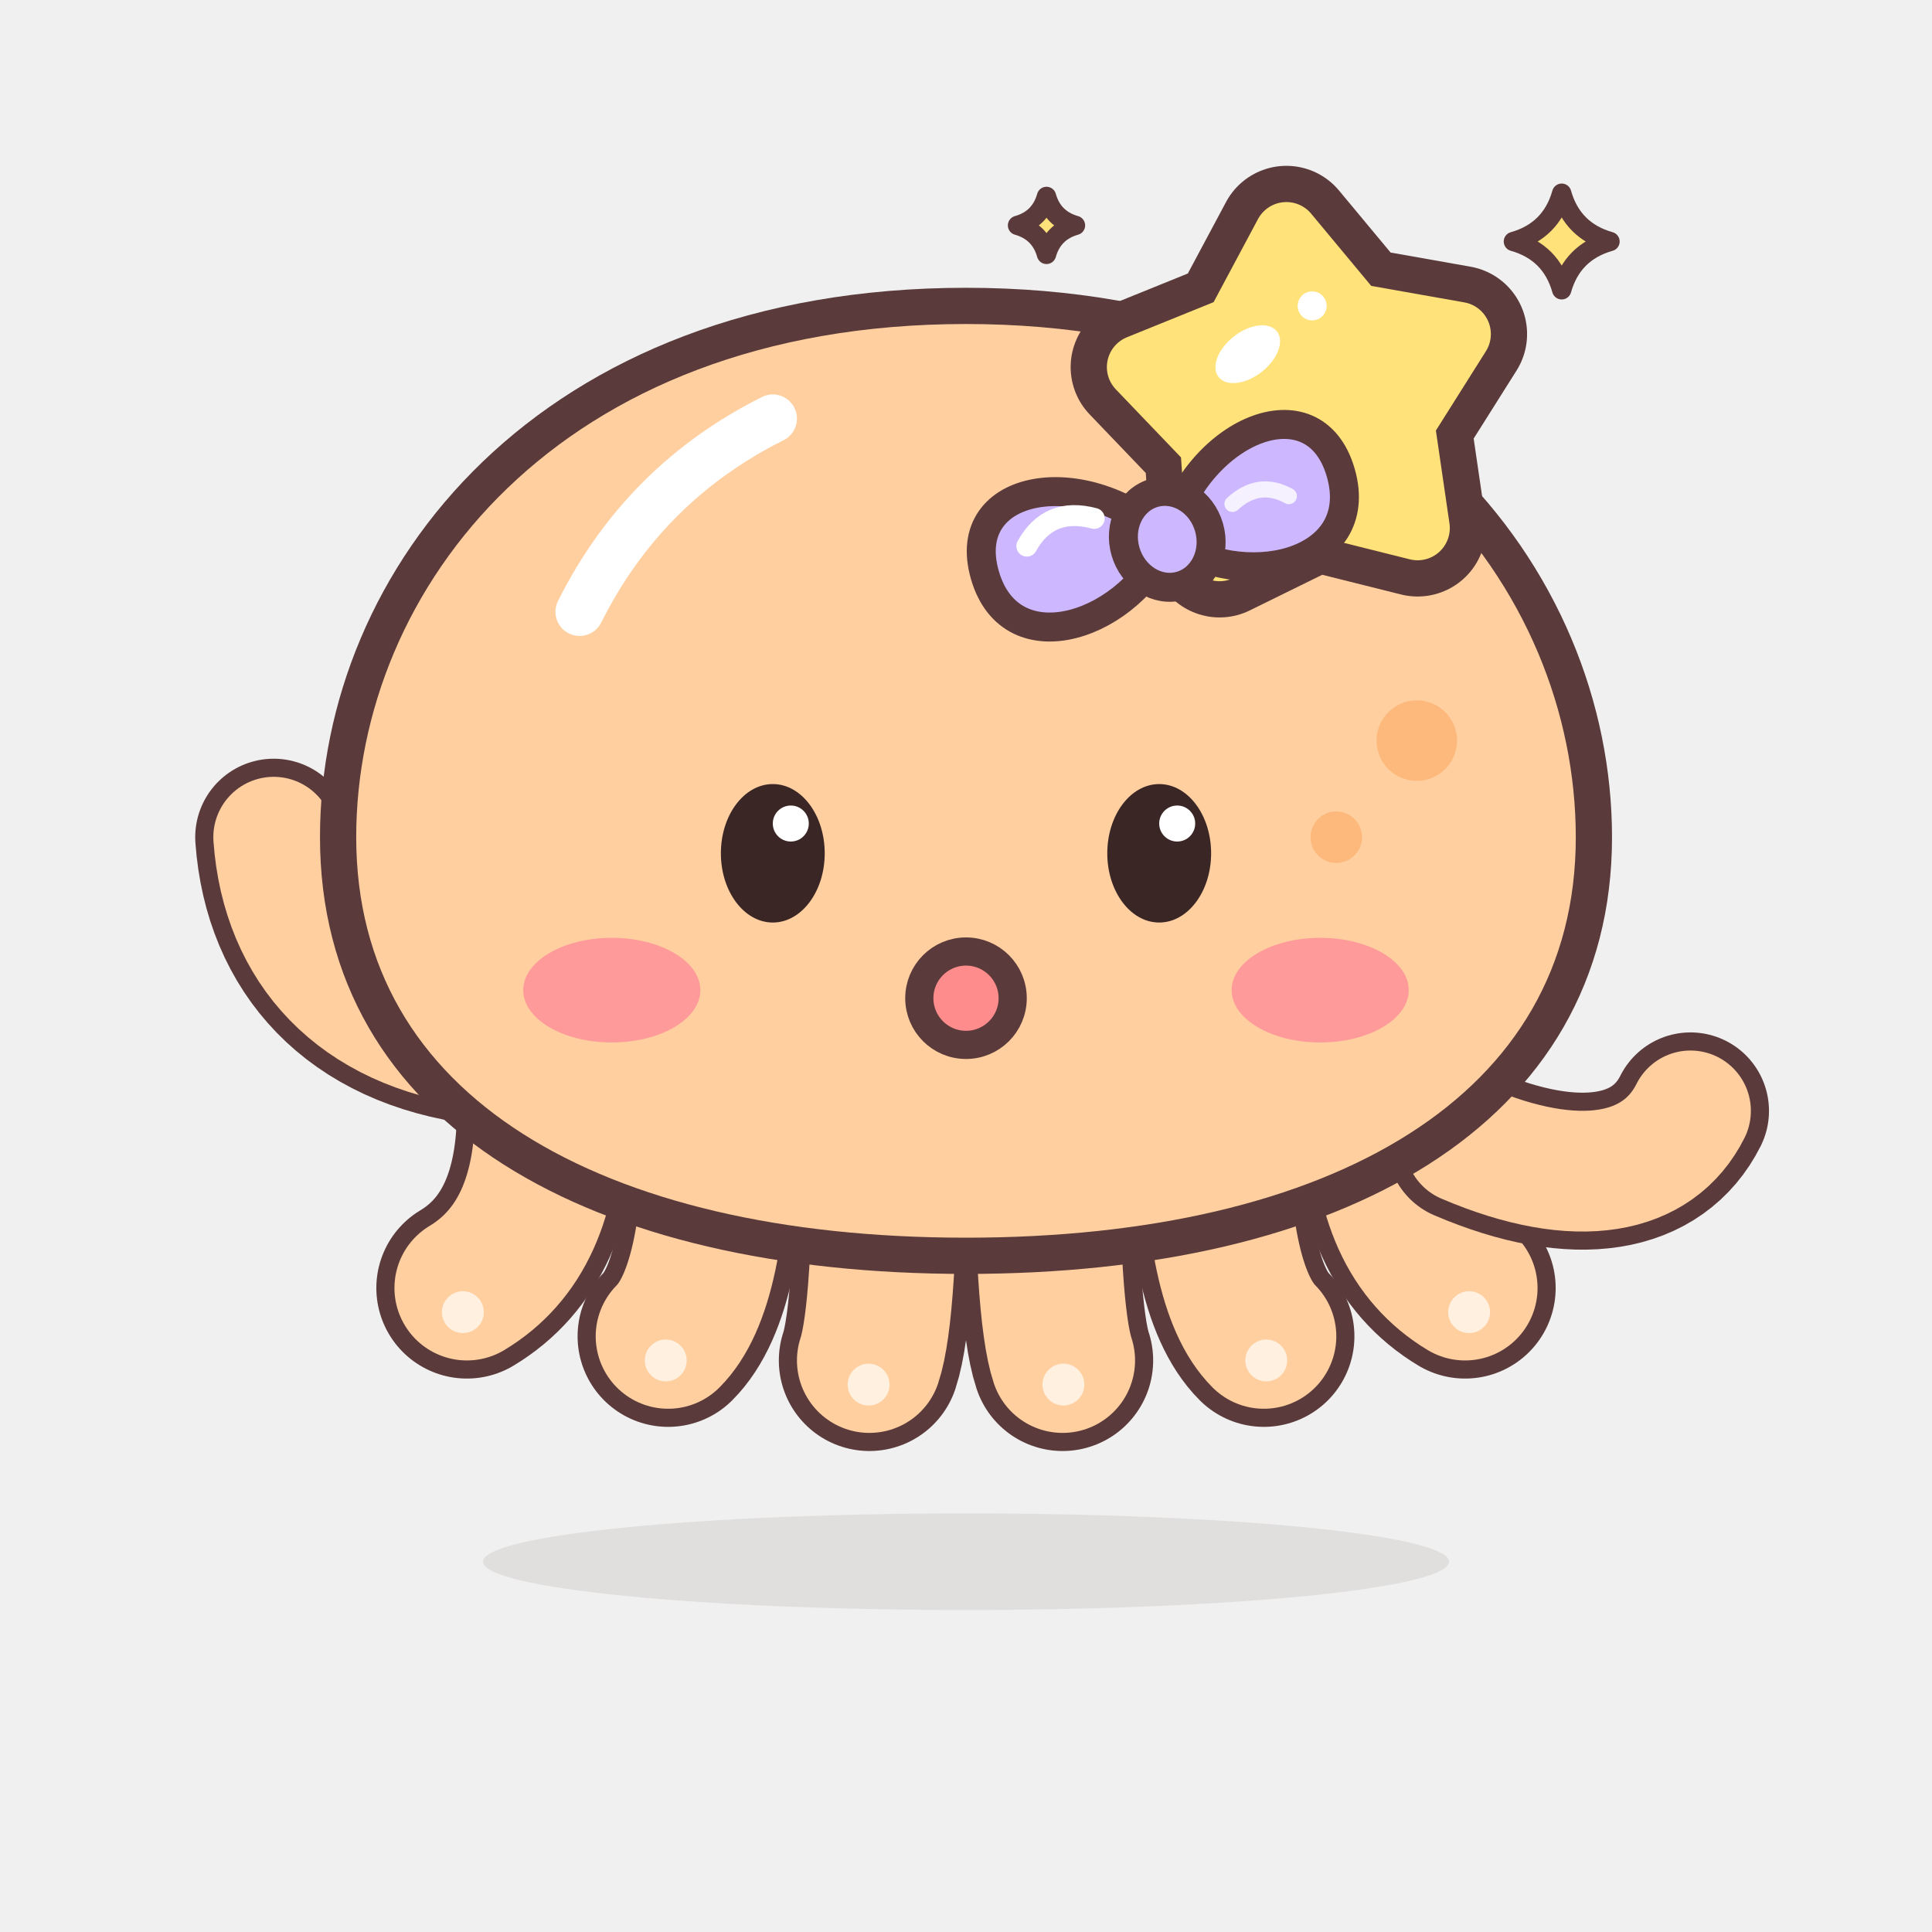
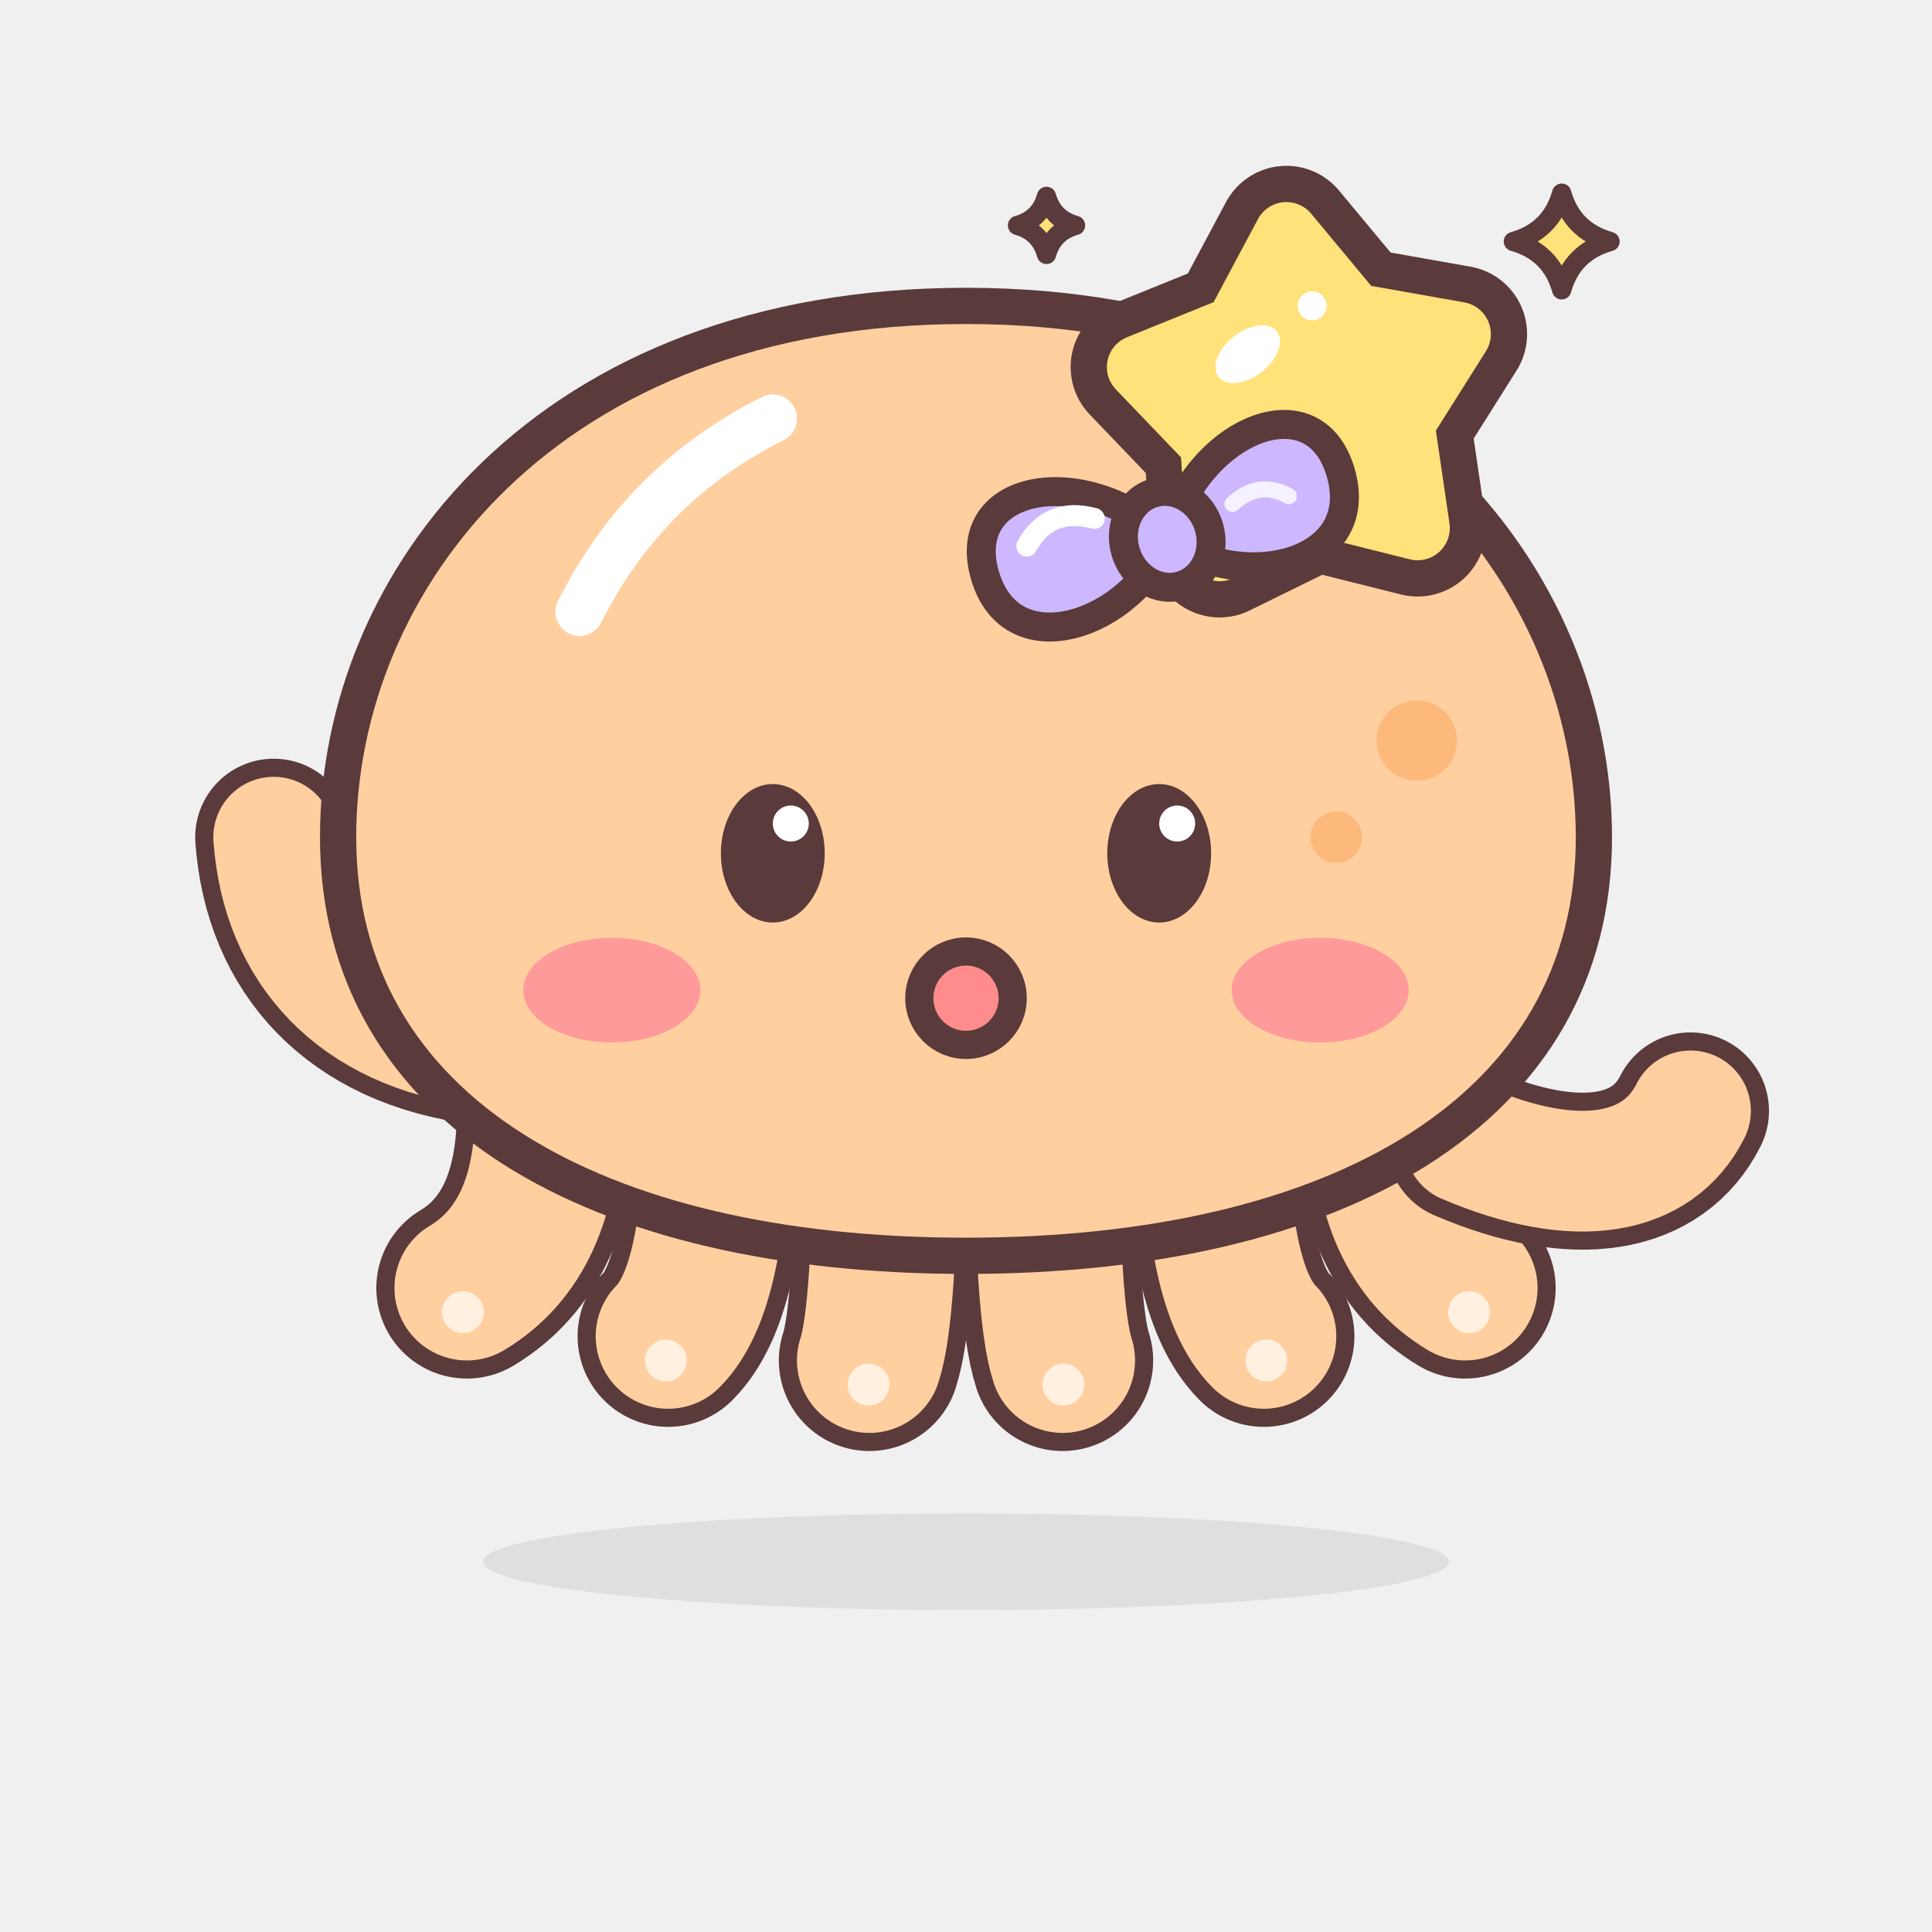
<svg xmlns="http://www.w3.org/2000/svg" viewBox="0 0 240 240" width="240" height="240">
  <ellipse cx="120" cy="194" rx="60" ry="6" fill="#5A3A3A" opacity="0.10" />
  <g fill="none" stroke-linecap="round" stroke-linejoin="round">
    <g stroke="#5A3A3A" stroke-width="22.5">
      <path d="M68 138 Q 68 154, 58 160" />
      <path d="M89 138 Q 89 160, 83 166" />
      <path d="M110 138 Q 110 163, 108 169" />
      <path d="M130 138 Q 130 163, 132 169" />
      <path d="M151 138 Q 151 160, 157 166" />
      <path d="M172 138 Q 172 154, 182 160" />
    </g>
    <g stroke="#FFCFA0" stroke-width="18">
      <path d="M68 138 Q 68 154, 58 160" />
      <path d="M89 138 Q 89 160, 83 166" />
      <path d="M110 138 Q 110 163, 108 169" />
      <path d="M130 138 Q 130 163, 132 169" />
      <path d="M151 138 Q 151 160, 157 166" />
      <path d="M172 138 Q 172 154, 182 160" />
    </g>
  </g>
  <g fill="none" stroke-linecap="round" stroke-linejoin="round">
    <g stroke="#5A3A3A" stroke-width="19.5">
      <path d="M60 130 C 44 128, 35 118, 34 104" />
      <path d="M182 142 C 196 148, 206 146, 210 138" />
    </g>
    <g stroke="#FFCFA0" stroke-width="15">
      <path d="M60 130 C 44 128, 35 118, 34 104" />
      <path d="M182 142 C 196 148, 206 146, 210 138" />
    </g>
  </g>
  <g fill="#FFF0E0">
    <circle cx="57.5" cy="163" r="2.6" />
    <circle cx="82.7" cy="169" r="2.6" />
    <circle cx="107.9" cy="172" r="2.6" />
    <circle cx="132.1" cy="172" r="2.6" />
    <circle cx="157.3" cy="169" r="2.6" />
    <circle cx="182.5" cy="163" r="2.6" />
  </g>
  <path d="M120 38 C 172 38, 198 72, 198 104 C 198 138, 166 156, 120 156 C 74 156, 42 138, 42 104 C 42 72, 68 38, 120 38 Z" fill="#FFCFA0" stroke="#5A3A3A" stroke-width="4.5" />
  <g fill="#FDB97C">
    <circle cx="176" cy="92" r="5" />
    <circle cx="166" cy="104" r="3.2" />
  </g>
  <path d="M72 76 Q 80 60, 96 52" fill="none" stroke="#FFFFFF" stroke-width="6" stroke-linecap="round" />
  <g>
    <polygon points="159.8,29.1 168.2,39.2 181.2,41.5 174.2,52.6 176.1,65.6 163.3,62.4 151.5,68.2 150.6,55.1 141.5,45.6 153.6,40.7" fill="#5A3A3A" stroke="#5A3A3A" stroke-width="17.0" stroke-linejoin="round" />
    <polygon points="159.8,29.1 168.2,39.2 181.2,41.5 174.2,52.6 176.1,65.6 163.3,62.4 151.5,68.2 150.6,55.1 141.5,45.6 153.6,40.7" fill="#FFE27A" stroke="#FFE27A" stroke-width="8" stroke-linejoin="round" />
    <ellipse cx="155" cy="44" rx="4.6" ry="2.8" fill="#FFFFFF" transform="rotate(-38 155 44)" />
    <circle cx="163" cy="38" r="1.8" fill="#FFFFFF" />
    <g transform="translate(145 67) rotate(-16) scale(1.0)" stroke="#5A3A3A" stroke-width="3.60" stroke-linejoin="round">
      <path d="M0 0 C -7 -12, -23 -14, -23 -2 C -23 10, -7 9, 0 0 Z" fill="#CDB8FF" />
      <path d="M0 0 C -7 -12, -23 -14, -23 -2 C -23 10, -7 9, 0 0 Z" fill="#CDB8FF" transform="scale(-1 1)" />
      <path d="M-17 -4 Q -13 -8, -8 -5" fill="none" stroke="#FFFFFF" stroke-width="2.60" stroke-linecap="round" />
      <path d="M9 -2 Q 13 -4, 16 -1" fill="none" stroke="#FFFFFF" stroke-width="2.00" stroke-linecap="round" opacity="0.8" />
      <ellipse cx="0" cy="0" rx="5.4" ry="6" fill="#CDB8FF" />
    </g>
    <path d="M194 24 Q 195.32 28.68, 200 30 Q 195.32 31.32, 194 36 Q 192.68 31.32, 188 30 Q 192.68 28.68, 194 24 Z" fill="#FFE27A" stroke="#5A3A3A" stroke-width="2.4" stroke-linejoin="round" />
    <path d="M130 24.4 Q 130.792 27.208, 133.6 28 Q 130.792 28.792, 130 31.6 Q 129.208 28.792, 126.4 28 Q 129.208 27.208, 130 24.4 Z" fill="#FFE27A" stroke="#5A3A3A" stroke-width="2.4" stroke-linejoin="round" />
  </g>
  <ellipse cx="76" cy="123" rx="11" ry="6.5" fill="#FF9A9A" />
  <ellipse cx="164" cy="123" rx="11" ry="6.5" fill="#FF9A9A" />
-   <ellipse cx="96" cy="106" rx="6.45" ry="8.6" fill="#3B2626" />
+   <ellipse cx="96" cy="106" rx="6.45" ry="8.6" fill="#5A3A3A" />
  <circle cx="98.236" cy="102.302" r="2.236" fill="#FFFFFF" />
-   <ellipse cx="144" cy="106" rx="6.45" ry="8.6" fill="#3B2626" />
+   <ellipse cx="144" cy="106" rx="6.45" ry="8.6" fill="#5A3A3A" />
  <circle cx="146.236" cy="102.302" r="2.236" fill="#FFFFFF" />
  <circle cx="120" cy="124" r="5.8" fill="#FF8C8C" stroke="#5A3A3A" stroke-width="3.5" />
  <g fill="none" stroke-linecap="round" stroke-linejoin="round">
    <g stroke="#5A3A3A" stroke-width="19.5" />
    <g stroke="#FFCFA0" stroke-width="15" />
  </g>
</svg>
